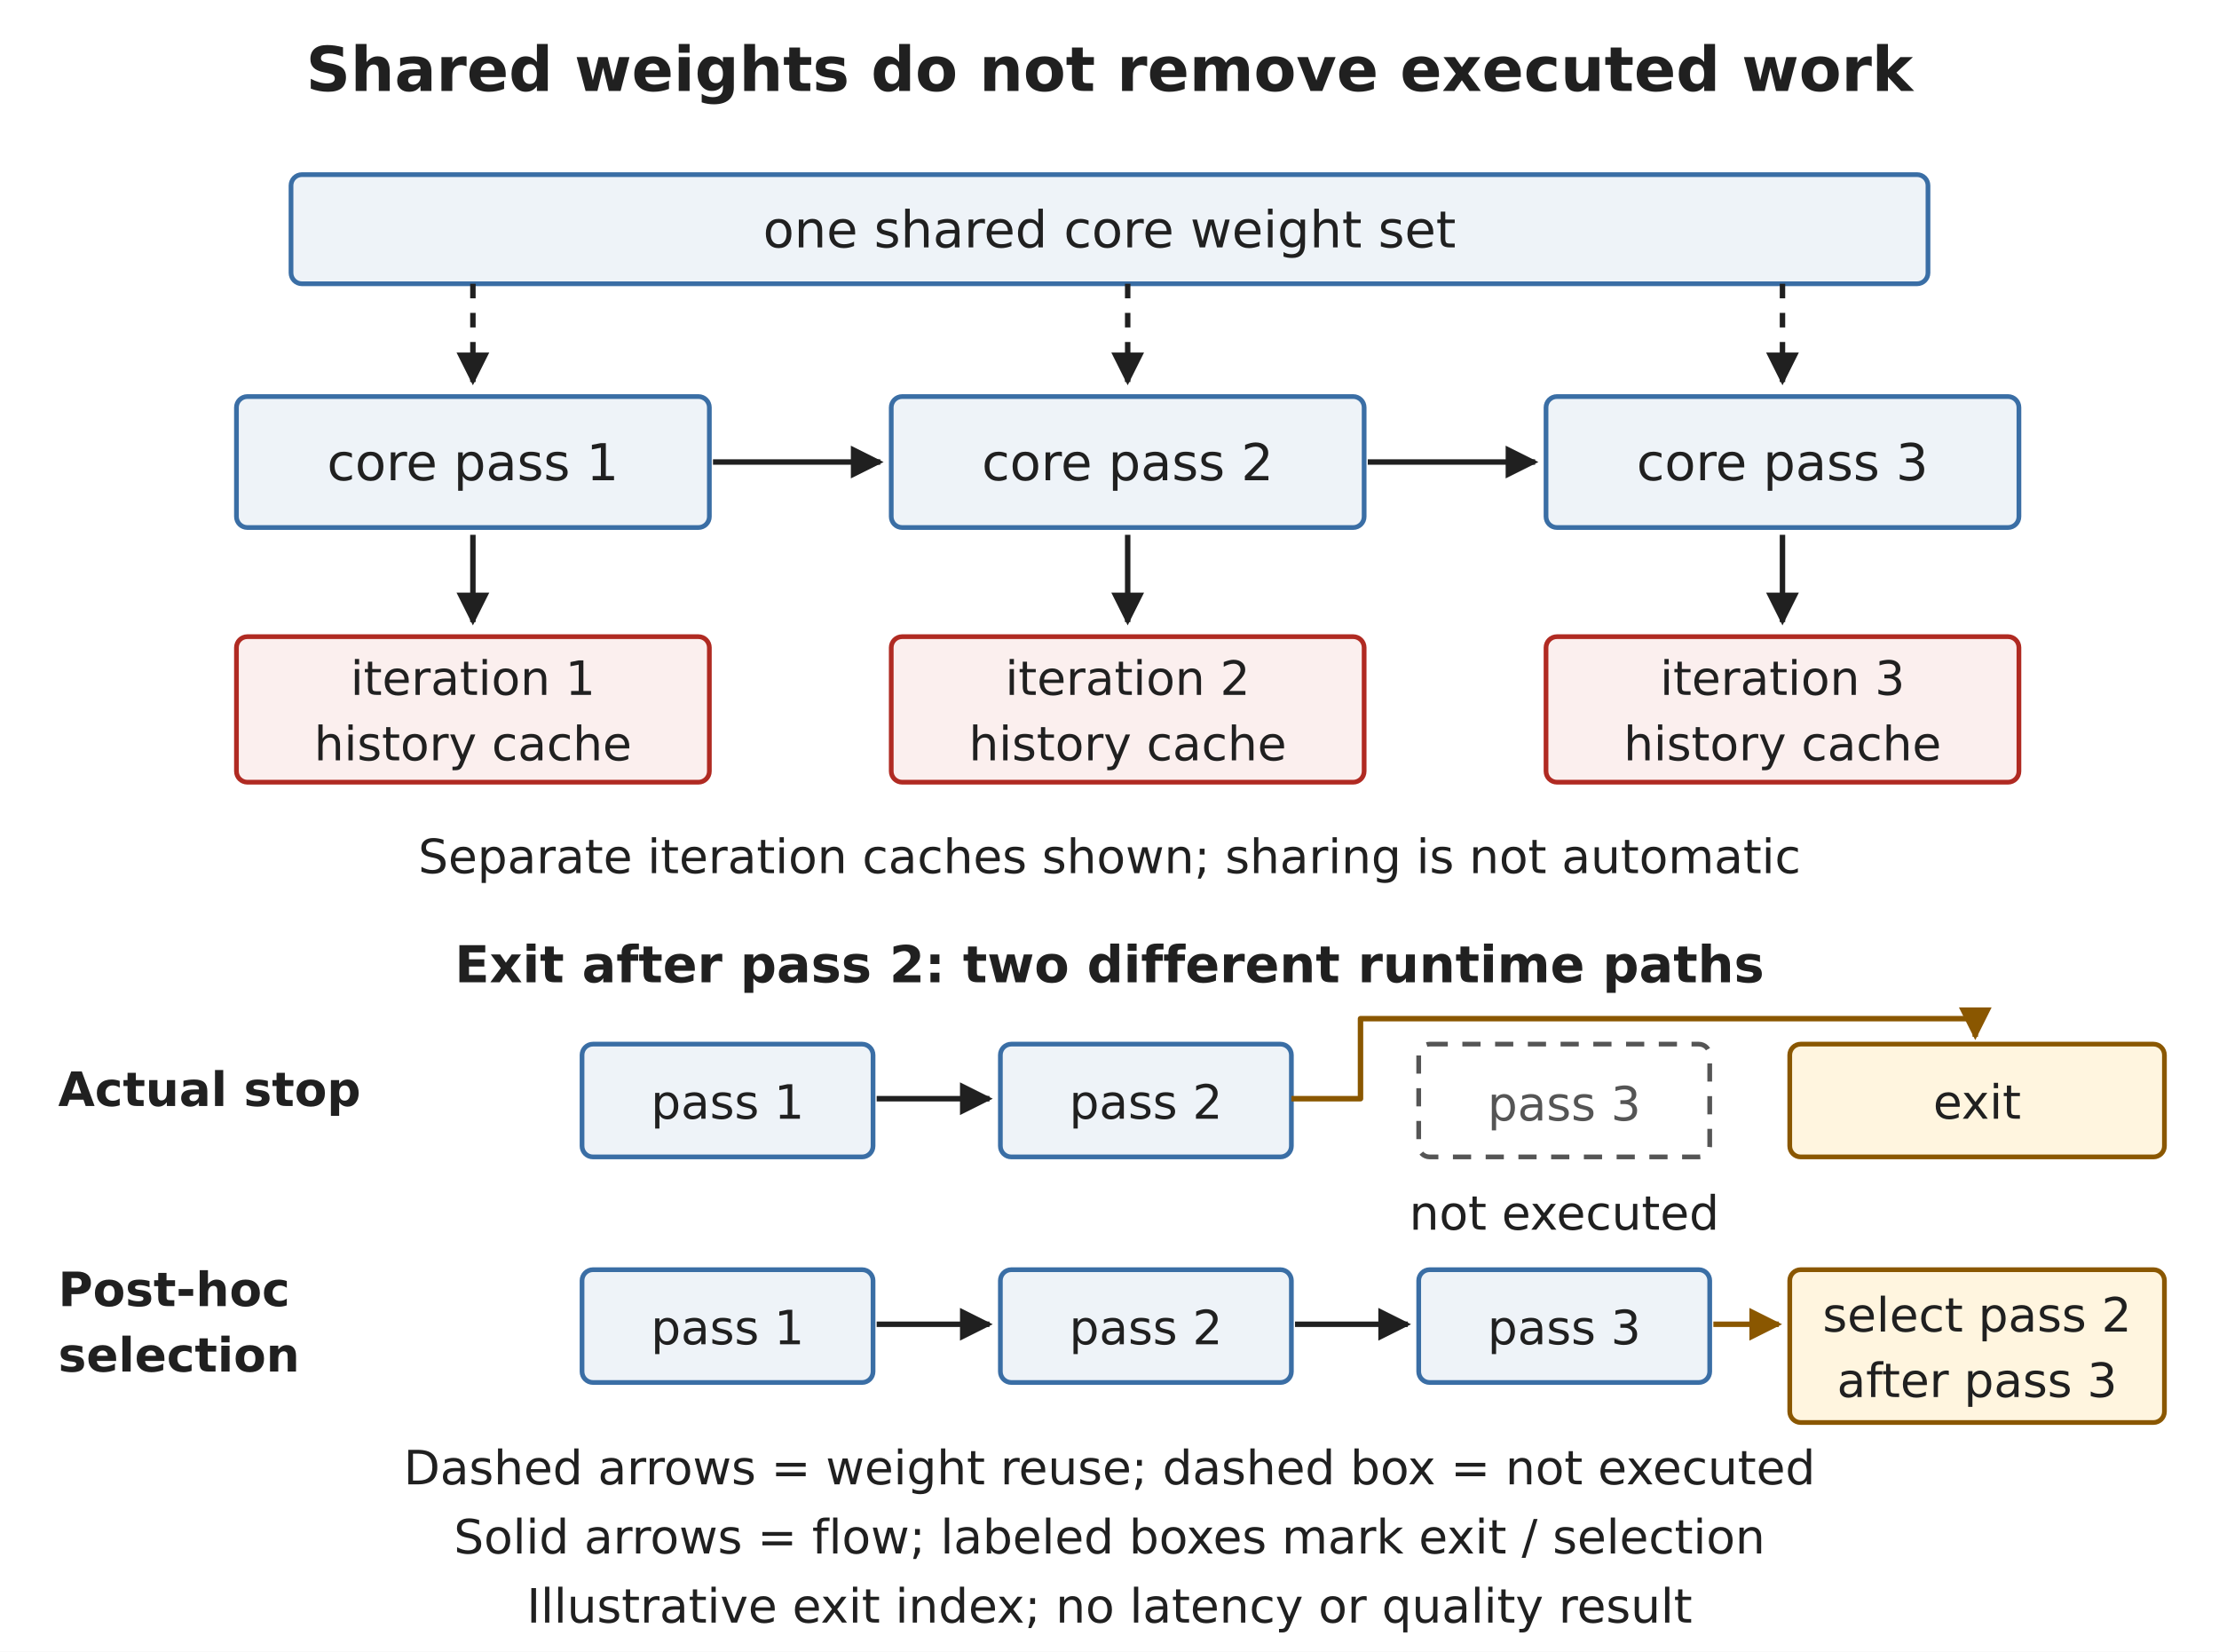
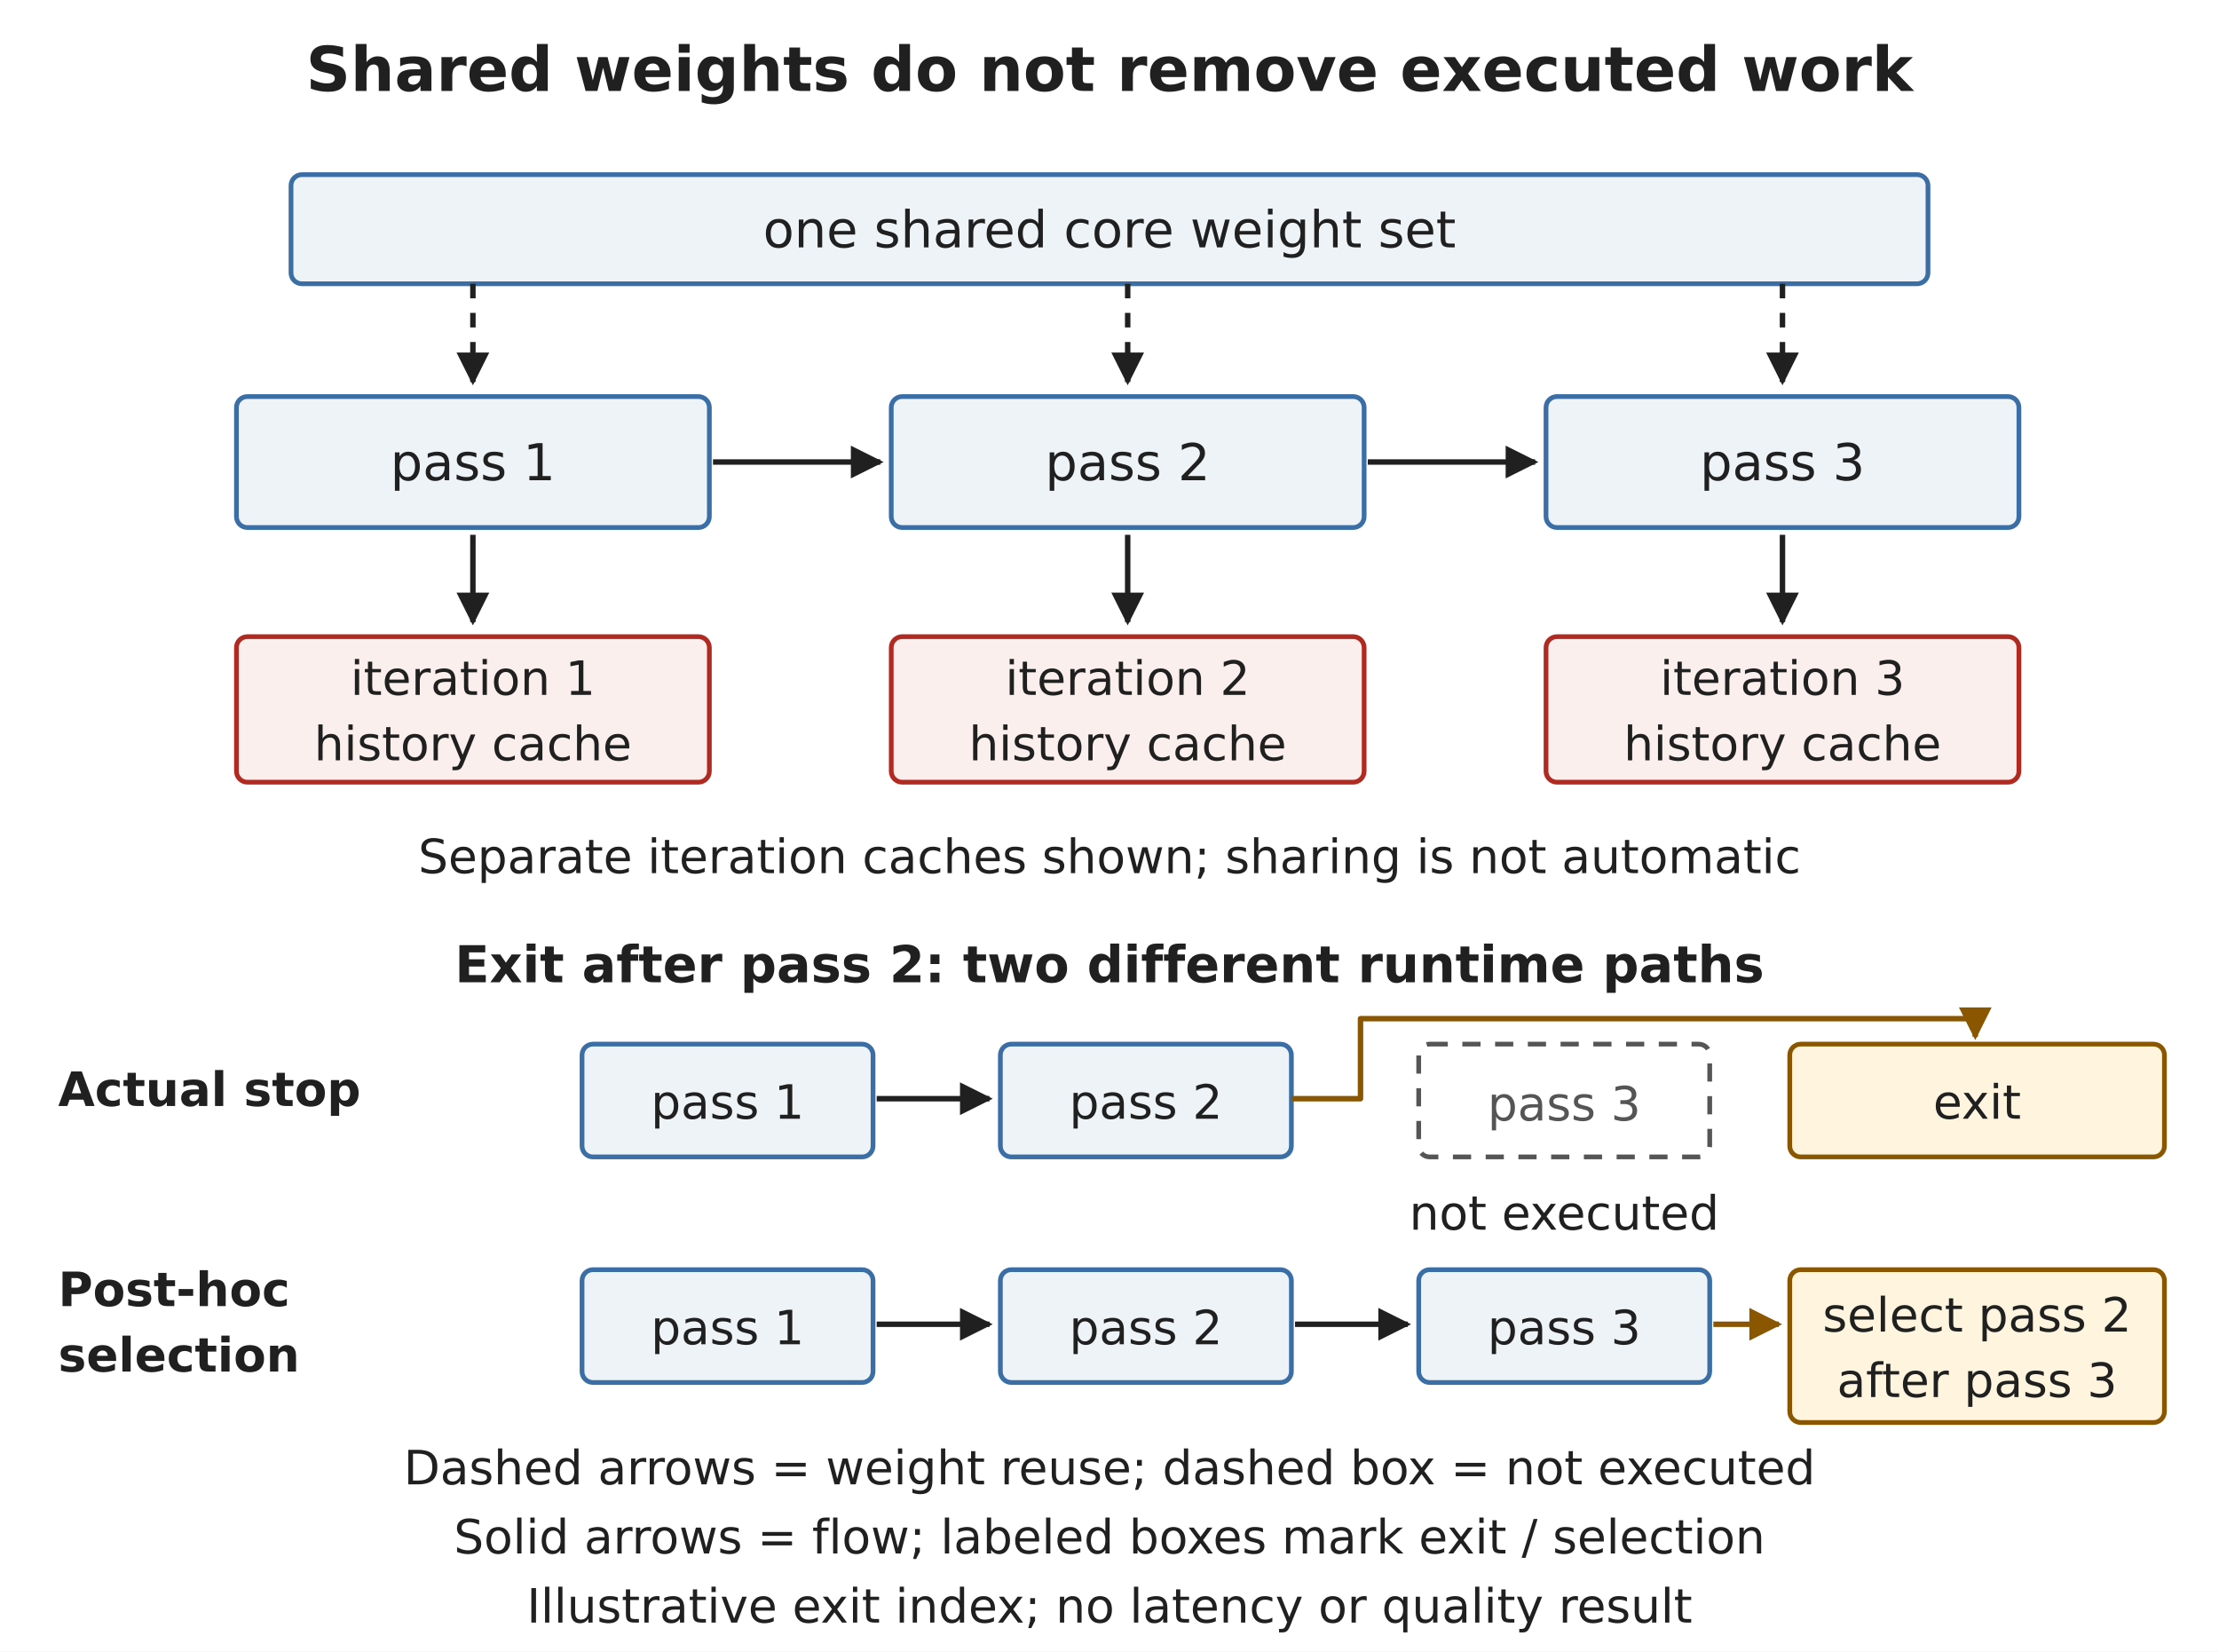
<svg xmlns="http://www.w3.org/2000/svg" width="6.1in" height="4.54in" viewBox="0 0 610 454" role="img" aria-labelledby="title desc">
  <defs>
    <marker id="arrow" viewBox="0 0 10 10" refX="9" refY="5" markerWidth="6" markerHeight="6" orient="auto-start-reverse">
      <path d="M 0 0 L 10 5 L 0 10 z" fill="context-stroke" />
    </marker>
  </defs>
  <rect width="610" height="454" fill="white" />
  <g font-family="DejaVu Sans">
    <text x="305" y="25" font-size="17" font-weight="bold" text-anchor="middle" fill="#202020">Shared weights do not remove executed work</text>
    <rect x="80" y="48" width="450" height="30" rx="3" fill="#eef3f8" stroke="#3a6ea5" stroke-width="1.3" />
    <text x="305.0" y="68.0" font-size="14" font-weight="normal" text-anchor="middle" fill="#202020">one shared core weight set</text>
    <polyline points="130,78 130,105" fill="none" stroke="#202020" stroke-width="1.5" stroke-linejoin="round" marker-end="url(#arrow)" stroke-dasharray="4 4" />
    <rect x="65" y="109" width="130" height="36" rx="3" fill="#eef3f8" stroke="#3a6ea5" stroke-width="1.3" />
-     <text x="130.0" y="132.0" font-size="14" font-weight="normal" text-anchor="middle" fill="#202020">core pass 1</text>
+     <text x="130.0" y="132.0" font-size="14" font-weight="normal" text-anchor="middle" fill="#202020">pass 1</text>
    <polyline points="196,127 242,127" fill="none" stroke="#202020" stroke-width="1.5" stroke-linejoin="round" marker-end="url(#arrow)" />
    <polyline points="130,147 130,171" fill="none" stroke="#202020" stroke-width="1.5" stroke-linejoin="round" marker-end="url(#arrow)" />
    <rect x="65" y="175" width="130" height="40" rx="3" fill="#fbefee" stroke="#b02a22" stroke-width="1.3" />
    <text x="130.0" y="191.0" font-size="13" font-weight="normal" text-anchor="middle" fill="#202020">iteration 1</text>
    <text x="130.0" y="209.0" font-size="13" font-weight="normal" text-anchor="middle" fill="#202020">history cache</text>
    <polyline points="310,78 310,105" fill="none" stroke="#202020" stroke-width="1.5" stroke-linejoin="round" marker-end="url(#arrow)" stroke-dasharray="4 4" />
    <rect x="245" y="109" width="130" height="36" rx="3" fill="#eef3f8" stroke="#3a6ea5" stroke-width="1.3" />
-     <text x="310.0" y="132.0" font-size="14" font-weight="normal" text-anchor="middle" fill="#202020">core pass 2</text>
+     <text x="310.0" y="132.0" font-size="14" font-weight="normal" text-anchor="middle" fill="#202020">pass 2</text>
    <polyline points="376,127 422,127" fill="none" stroke="#202020" stroke-width="1.5" stroke-linejoin="round" marker-end="url(#arrow)" />
    <polyline points="310,147 310,171" fill="none" stroke="#202020" stroke-width="1.5" stroke-linejoin="round" marker-end="url(#arrow)" />
    <rect x="245" y="175" width="130" height="40" rx="3" fill="#fbefee" stroke="#b02a22" stroke-width="1.3" />
    <text x="310.0" y="191.0" font-size="13" font-weight="normal" text-anchor="middle" fill="#202020">iteration 2</text>
    <text x="310.0" y="209.0" font-size="13" font-weight="normal" text-anchor="middle" fill="#202020">history cache</text>
    <polyline points="490,78 490,105" fill="none" stroke="#202020" stroke-width="1.5" stroke-linejoin="round" marker-end="url(#arrow)" stroke-dasharray="4 4" />
    <rect x="425" y="109" width="130" height="36" rx="3" fill="#eef3f8" stroke="#3a6ea5" stroke-width="1.3" />
-     <text x="490.0" y="132.0" font-size="14" font-weight="normal" text-anchor="middle" fill="#202020">core pass 3</text>
+     <text x="490.0" y="132.0" font-size="14" font-weight="normal" text-anchor="middle" fill="#202020">pass 3</text>
    <polyline points="490,147 490,171" fill="none" stroke="#202020" stroke-width="1.5" stroke-linejoin="round" marker-end="url(#arrow)" />
    <rect x="425" y="175" width="130" height="40" rx="3" fill="#fbefee" stroke="#b02a22" stroke-width="1.3" />
    <text x="490.0" y="191.0" font-size="13" font-weight="normal" text-anchor="middle" fill="#202020">iteration 3</text>
    <text x="490.0" y="209.0" font-size="13" font-weight="normal" text-anchor="middle" fill="#202020">history cache</text>
    <text x="305" y="240" font-size="13" font-weight="normal" text-anchor="middle" fill="#202020">Separate iteration caches shown; sharing is not automatic</text>
    <text x="305" y="270" font-size="14" font-weight="bold" text-anchor="middle" fill="#202020">Exit after pass 2: two different runtime paths</text>
    <text x="16" y="304" font-size="13" font-weight="bold" text-anchor="start" fill="#202020">Actual stop</text>
    <text x="16" y="359" font-size="13" font-weight="bold" text-anchor="start" fill="#202020">Post-hoc</text>
    <text x="16" y="377" font-size="13" font-weight="bold" text-anchor="start" fill="#202020">selection</text>
    <rect x="160" y="287" width="80" height="31" rx="3" fill="#eef3f8" stroke="#3a6ea5" stroke-width="1.3" />
    <text x="200.0" y="307.5" font-size="13" font-weight="normal" text-anchor="middle" fill="#202020">pass 1</text>
    <rect x="275" y="287" width="80" height="31" rx="3" fill="#eef3f8" stroke="#3a6ea5" stroke-width="1.3" />
    <text x="315.0" y="307.5" font-size="13" font-weight="normal" text-anchor="middle" fill="#202020">pass 2</text>
    <rect x="390" y="287" width="80" height="31" rx="3" fill="white" stroke="#555555" stroke-width="1.3" stroke-dasharray="5 4" />
    <text x="430" y="308" font-size="13" font-weight="normal" text-anchor="middle" fill="#555555">pass 3</text>
    <polyline points="241,302 272,302" fill="none" stroke="#202020" stroke-width="1.5" stroke-linejoin="round" marker-end="url(#arrow)" />
    <rect x="160" y="349" width="80" height="31" rx="3" fill="#eef3f8" stroke="#3a6ea5" stroke-width="1.3" />
    <text x="200.0" y="369.5" font-size="13" font-weight="normal" text-anchor="middle" fill="#202020">pass 1</text>
    <rect x="275" y="349" width="80" height="31" rx="3" fill="#eef3f8" stroke="#3a6ea5" stroke-width="1.3" />
    <text x="315.0" y="369.5" font-size="13" font-weight="normal" text-anchor="middle" fill="#202020">pass 2</text>
    <rect x="390" y="349" width="80" height="31" rx="3" fill="#eef3f8" stroke="#3a6ea5" stroke-width="1.3" />
    <text x="430.0" y="369.5" font-size="13" font-weight="normal" text-anchor="middle" fill="#202020">pass 3</text>
    <polyline points="241,364 272,364" fill="none" stroke="#202020" stroke-width="1.5" stroke-linejoin="round" marker-end="url(#arrow)" />
    <polyline points="356,364 387,364" fill="none" stroke="#202020" stroke-width="1.5" stroke-linejoin="round" marker-end="url(#arrow)" />
    <text x="430" y="338" font-size="13" font-weight="normal" text-anchor="middle" fill="#202020">not executed</text>
    <rect x="492" y="287" width="103" height="31" rx="3" fill="#fff5df" stroke="#8a5700" stroke-width="1.3" />
    <text x="543.5" y="307.5" font-size="13" font-weight="normal" text-anchor="middle" fill="#202020">exit</text>
    <polyline points="355,302 374,302 374,280 543,280 543,285" fill="none" stroke="#8a5700" stroke-width="1.5" stroke-linejoin="round" marker-end="url(#arrow)" />
    <rect x="492" y="349" width="103" height="42" rx="3" fill="#fff5df" stroke="#8a5700" stroke-width="1.3" />
    <text x="543.5" y="366.0" font-size="13" font-weight="normal" text-anchor="middle" fill="#202020">select pass 2</text>
    <text x="543.5" y="384.0" font-size="13" font-weight="normal" text-anchor="middle" fill="#202020">after pass 3</text>
    <polyline points="471,364 489,364" fill="none" stroke="#8a5700" stroke-width="1.5" stroke-linejoin="round" marker-end="url(#arrow)" />
    <text x="305" y="408" font-size="13" font-weight="normal" text-anchor="middle" fill="#202020">Dashed arrows = weight reuse; dashed box = not executed</text>
    <text x="305" y="427" font-size="13" font-weight="normal" text-anchor="middle" fill="#202020">Solid arrows = flow; labeled boxes mark exit / selection</text>
    <text x="305" y="446" font-size="13" font-weight="normal" text-anchor="middle" fill="#202020">Illustrative exit index; no latency or quality result</text>
  </g>
</svg>
